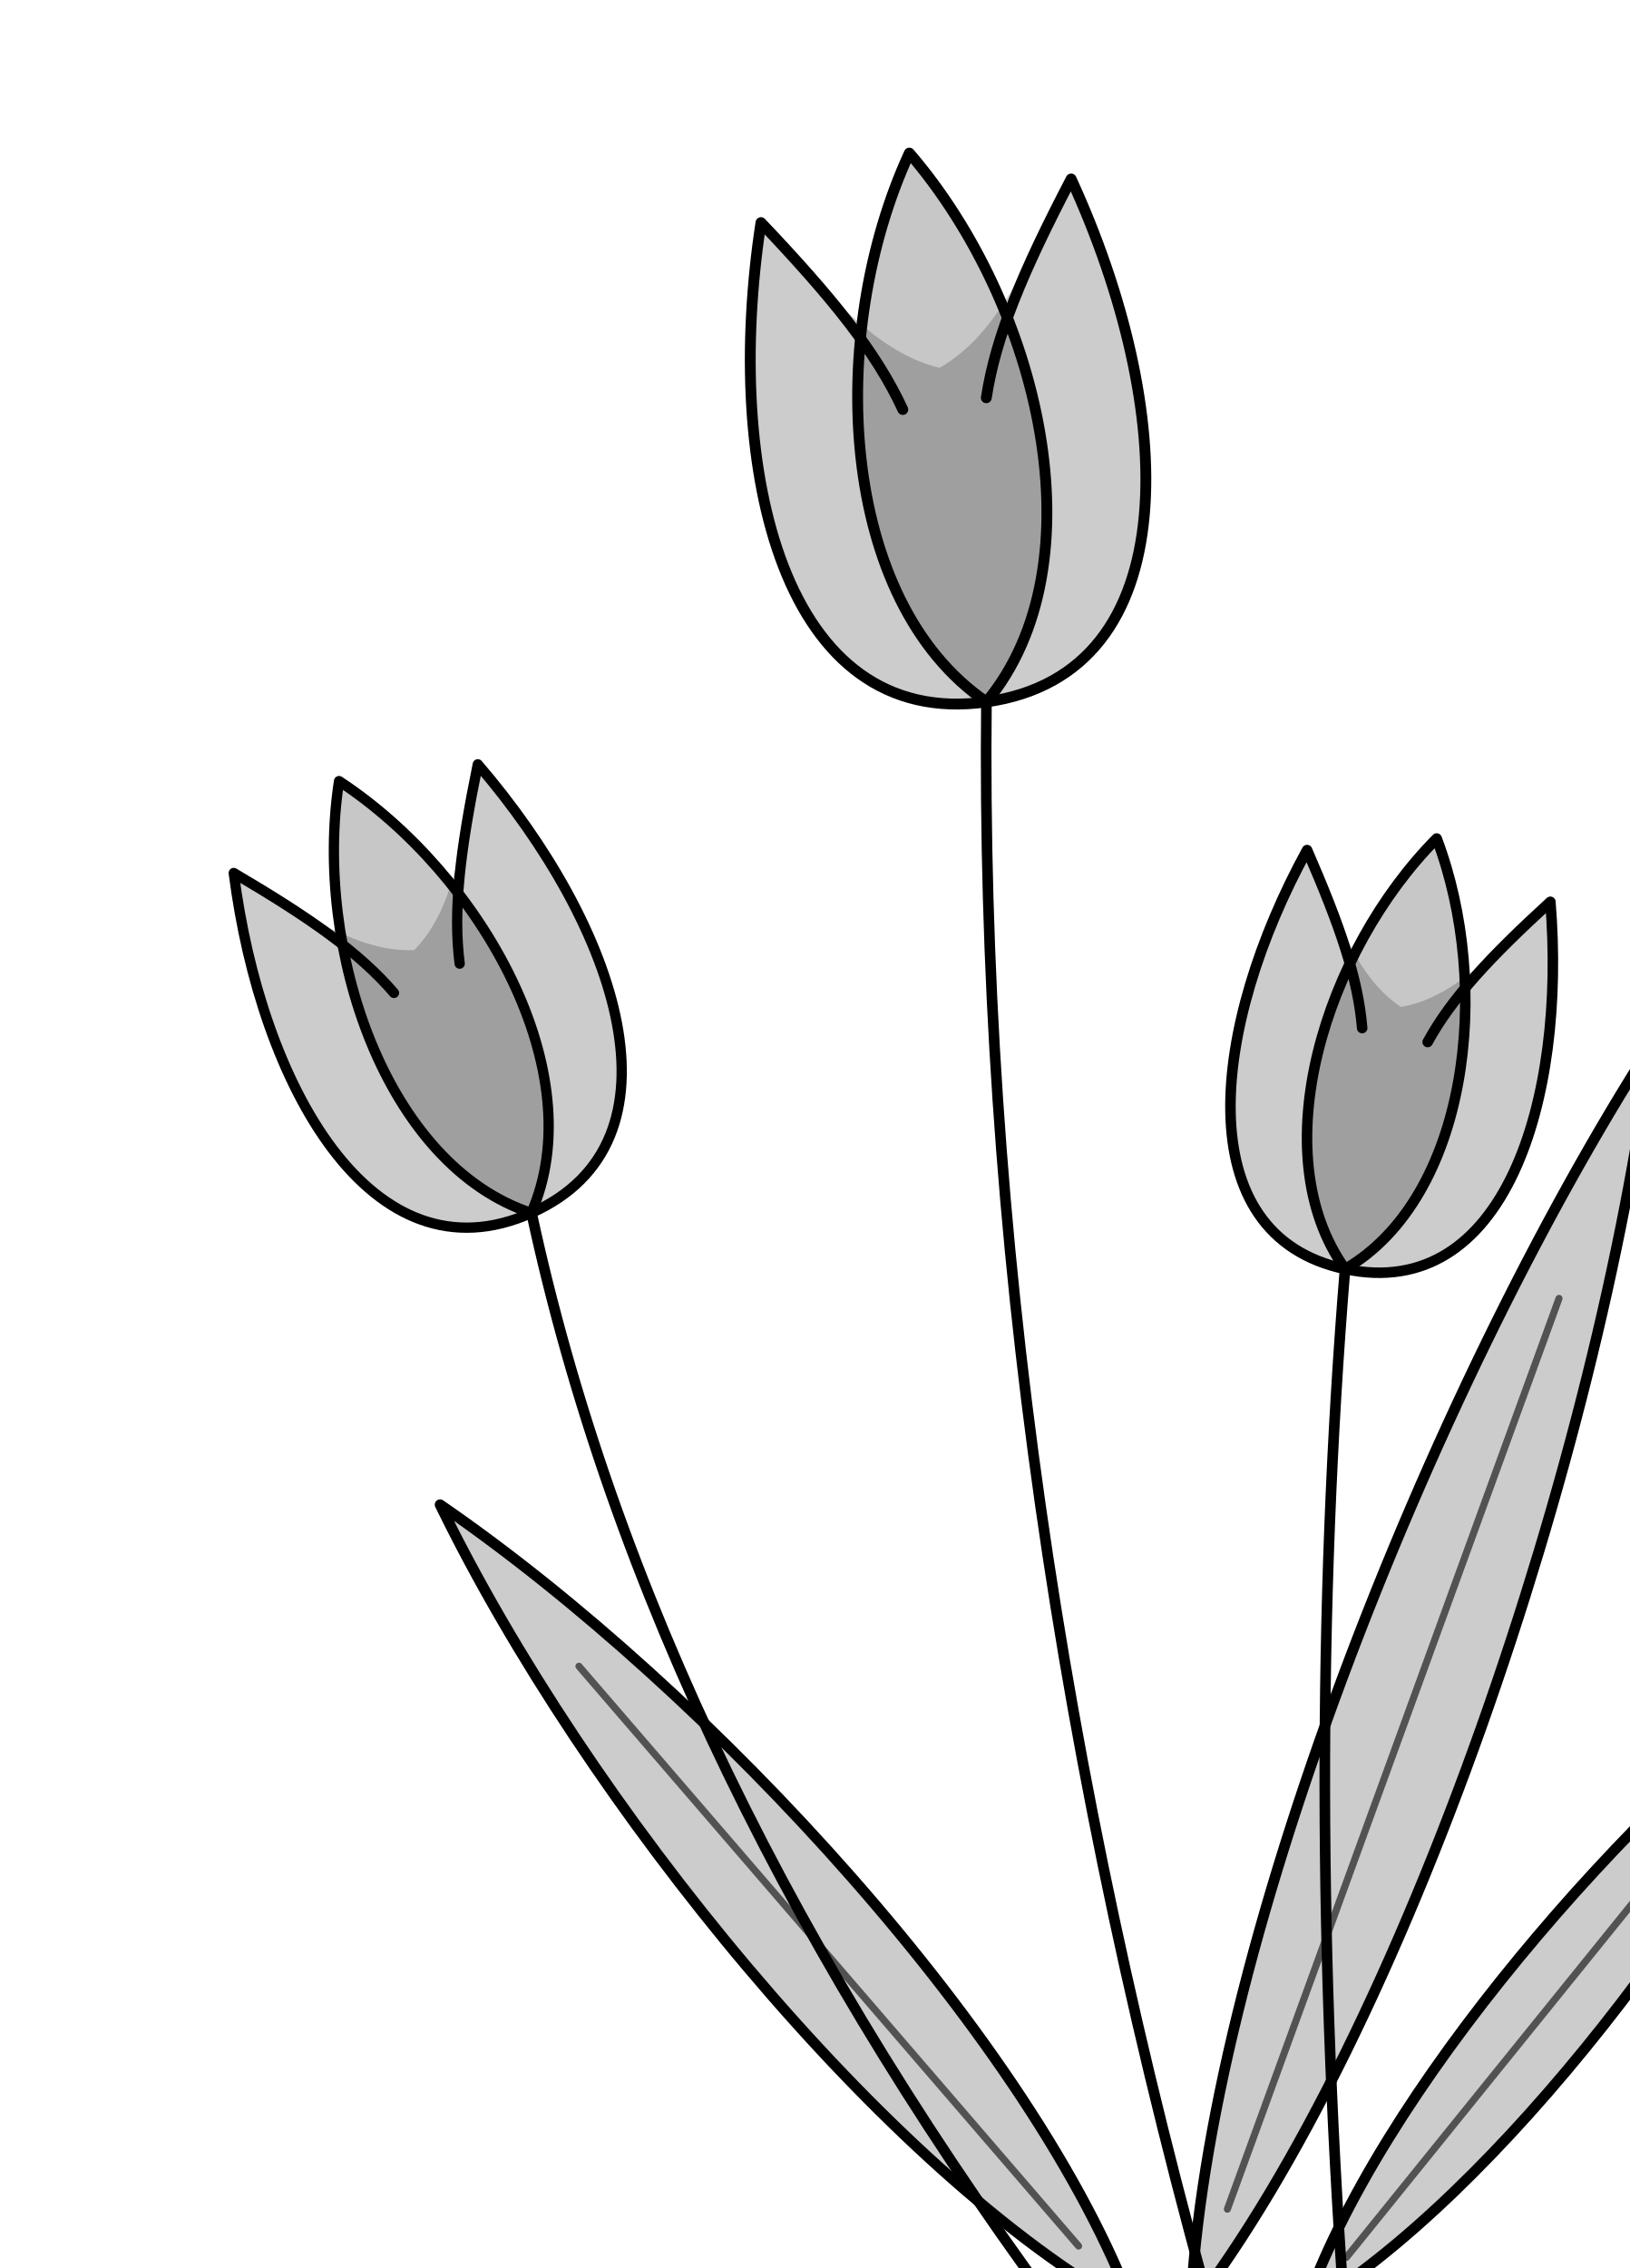
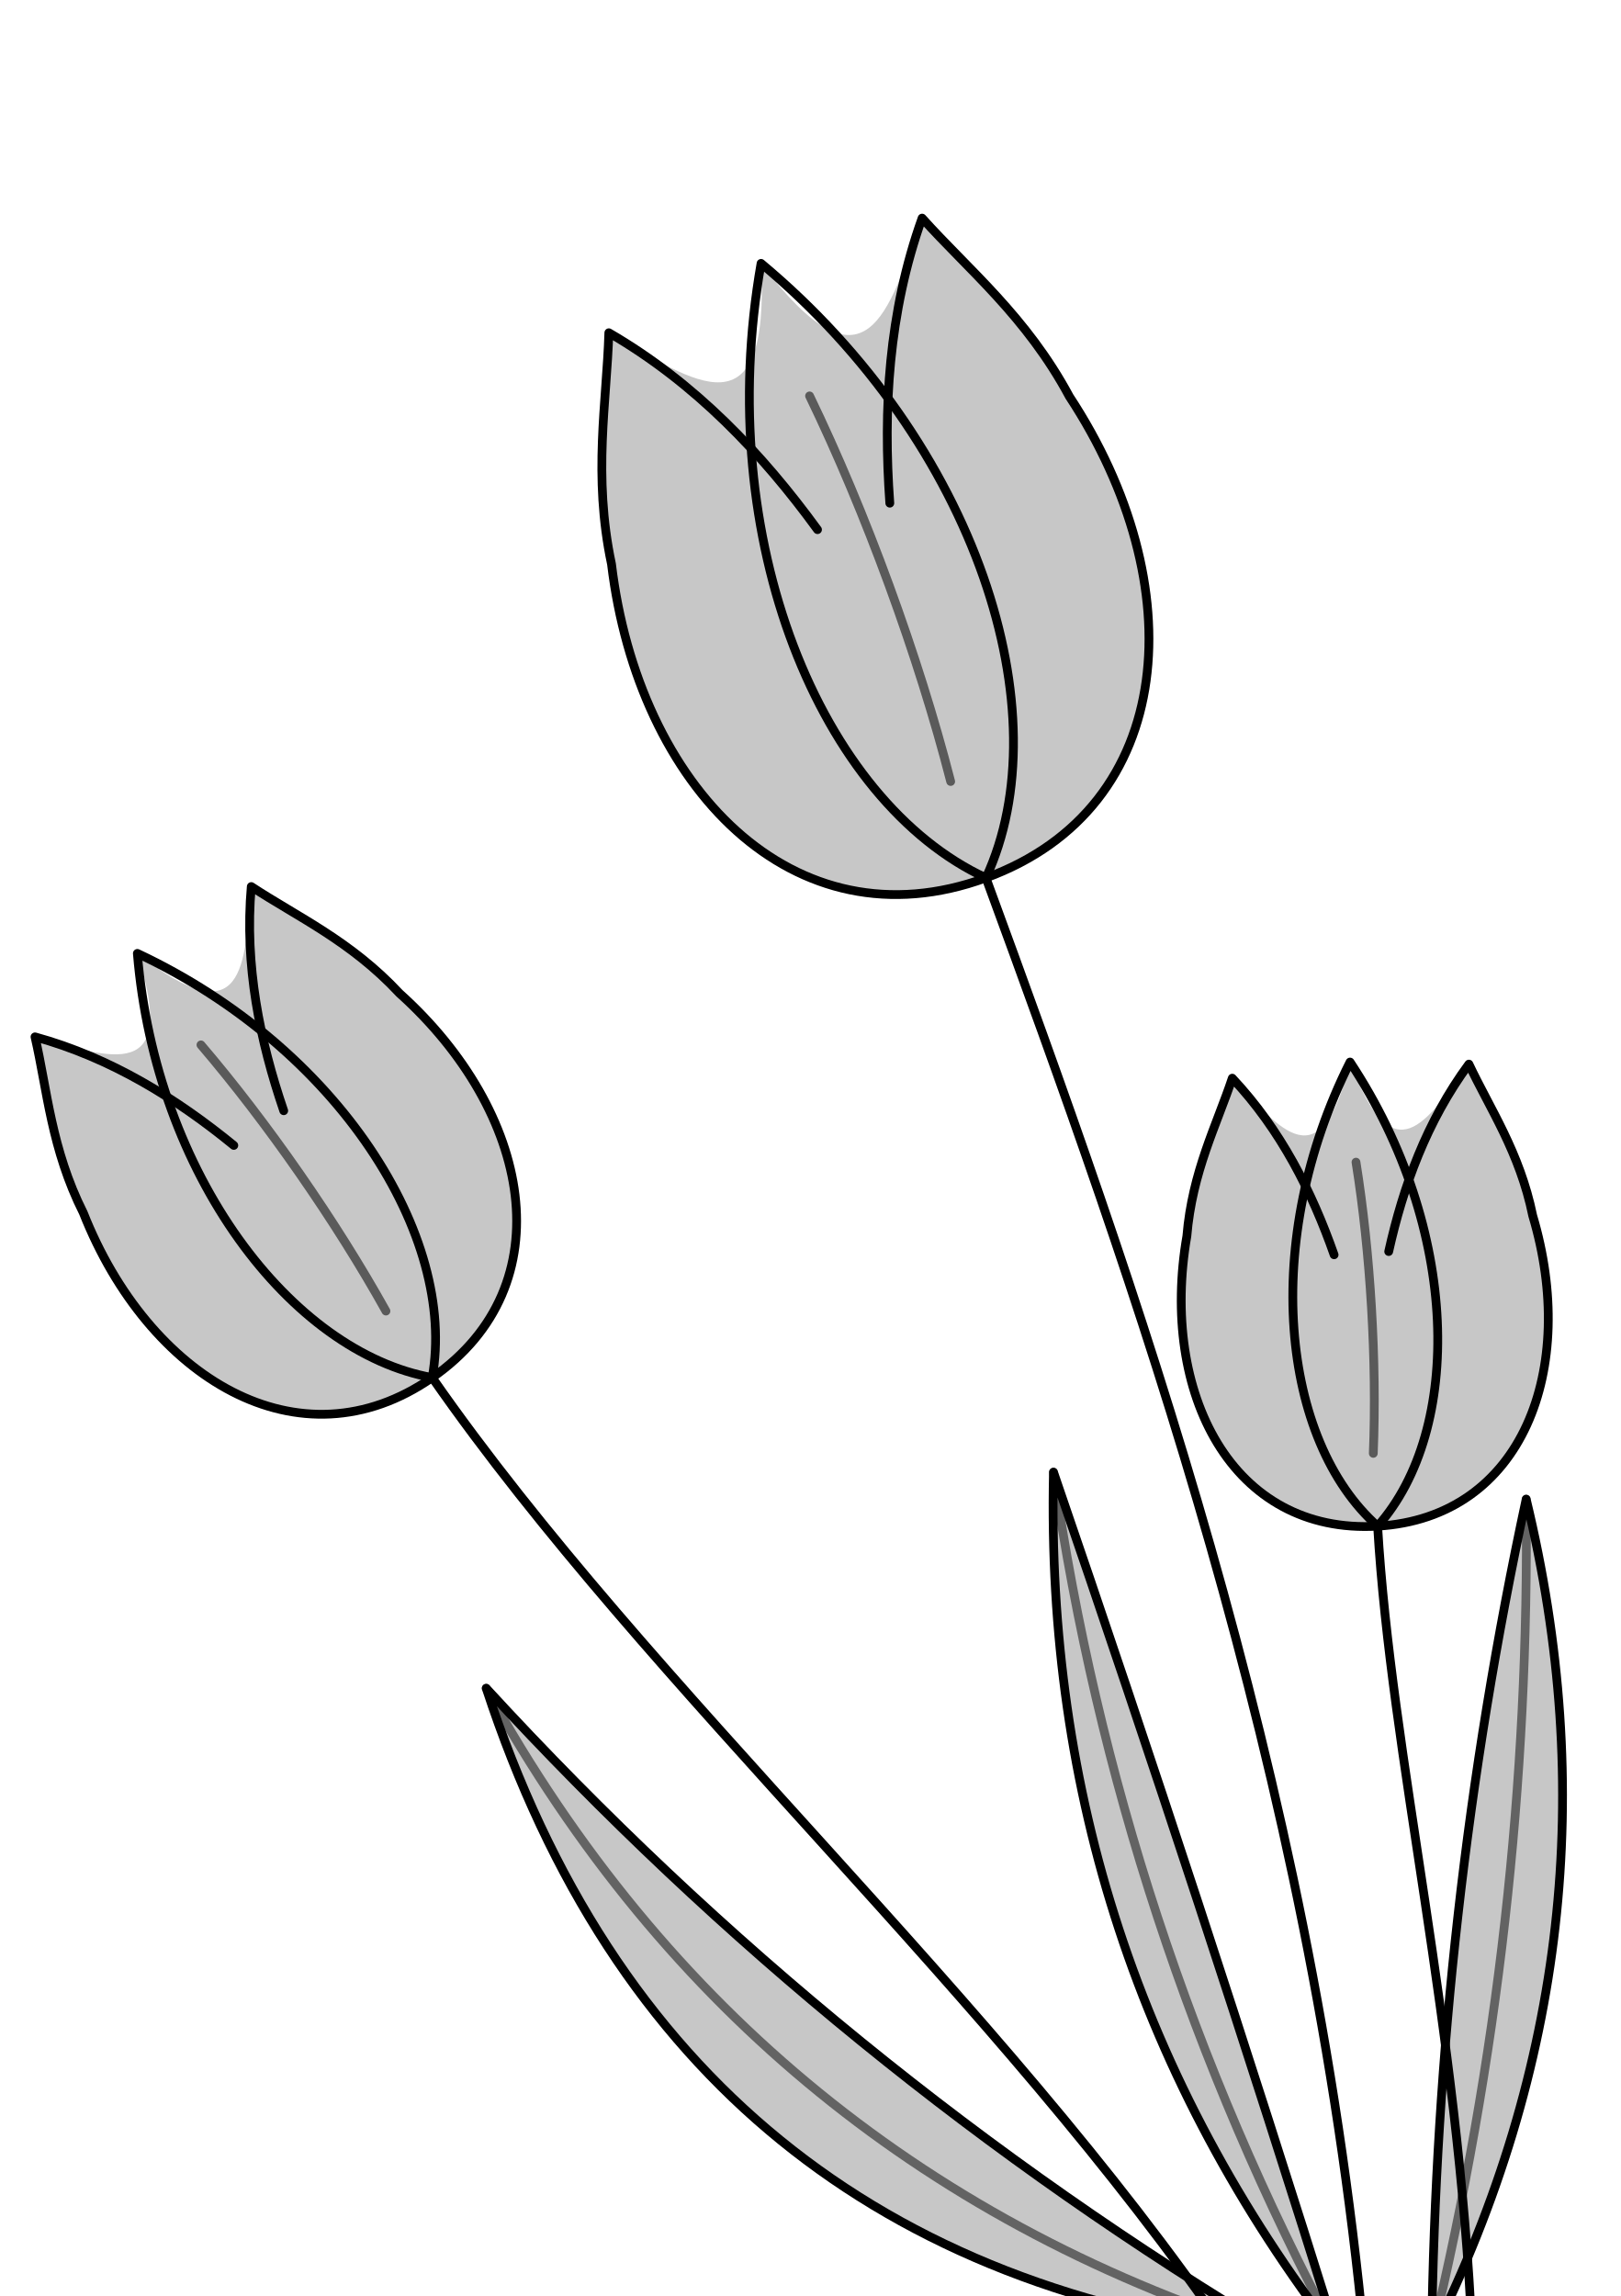
- <svg xmlns="http://www.w3.org/2000/svg" viewBox="0 0 230 320">
-   <g transform="translate(230 0) scale(-1 1)">
-     <g fill="none" stroke="#000" stroke-width="1.5" stroke-linecap="round" stroke-linejoin="round">
-       <path d="M90.8,99Q92,210 58,330M155,171.1Q138,250 78,330M40.2,179.1Q46,250 40,330" />
-       <path fill="#000" fill-opacity=".2" d="M62,326C31.7,286.5 4.5,205.4 -3,147.5C28.5,196.7 59.8,276.2 62,326ZM70,326C83.9,288.4 129.5,238.7 167.9,212.3C147.5,254.2 105.1,306.7 70,326ZM46,326C18.6,309.6 -14,266.5 -29.4,232.6C0.5,254.8 35.7,295.7 46,326Z" />
-       <path stroke-width="1" stroke-opacity=".6" d="M56.8,311.7L10,183.2M77.8,316.9L148.3,235.1M40,318.5L-14.3,251.3" />
-       <g transform="translate(96 62) rotate(8) scale(1.7)" stroke-width="0.9">
-         <path d="M0,22C-17,22 -19,0 -13,-20C-8,-13 -5,-8 0,-6C5,-8 8,-13 13,-20C19,0 17,22 0,22Z" fill="#000" fill-opacity=".2" stroke="none" />
-         <path d="M0,22C-17,22 -19,0 -13,-20C-8,-13 -5,-8 -3.5,-3M0,22C17,22 19,0 13,-20C8,-13 5,-8 3.5,-3" />
-         <path d="M0,22C-11,12 -9,-10 0,-24C9,-10 11,12 0,22Z" fill="#000" fill-opacity=".22" />
+ <svg xmlns="http://www.w3.org/2000/svg" width="240" height="340" viewBox="0 0 240 340">
+   <g transform="translate(240 0) scale(-1 1)">
+     <g fill="#000" fill-opacity="0.22">
+       <path d="M50,346Q139.8,335.9 168,250Q116,306.6 50,346Z" />
+       <path d="M28,346Q27.2,283.3 14,222Q-1.6,286.5 28,346Z" />
+       <path d="M42,346Q85.6,289.4 84,218Q62.1,281.7 42,346Z" />
+       <path transform="translate(94 130) rotate(20.1) scale(1.9) translate(0 -24)" d="M0,24C-16,24 -23,8 -19,-9C-18,-16 -15,-21 -13,-26C-8,-20 -4,-14 0,-27C4,-14 8,-20 13,-26C15,-21 18,-16 19,-9C23,8 16,24 0,24Z" />
+       <path transform="translate(176 204) rotate(34.8) scale(1.5) translate(0 -24)" d="M0,24C-16,24 -23,8 -19,-9C-18,-16 -15,-21 -13,-26C-8,-20 -4,-14 0,-27C4,-14 8,-20 13,-26C15,-21 18,-16 19,-9C23,8 16,24 0,24Z" />
+       <path transform="translate(36 226) rotate(3.4) scale(1.35) translate(0 -24)" d="M0,24C-16,24 -23,8 -19,-9C-18,-16 -15,-21 -13,-26C-8,-20 -4,-14 0,-27C4,-14 8,-20 13,-26C15,-21 18,-16 19,-9C23,8 16,24 0,24Z" />
+     </g>
+     <g fill="none" stroke="#000" stroke-linecap="round" stroke-linejoin="round" stroke-width="1.3">
+       <path d="M50,346Q139.8,335.9 168,250Q116,306.6 50,346Z" />
+       <path d="M50,346Q128.3,321.8 168,250" stroke-opacity=".5" />
+       <path d="M28,346Q27.2,283.3 14,222Q-1.6,286.5 28,346Z" />
+       <path d="M28,346Q13.3,284.9 14,222" stroke-opacity=".5" />
+       <path d="M42,346Q85.6,289.4 84,218Q62.1,281.7 42,346Z" />
+       <path d="M42,346Q74.2,285.7 84,218" stroke-opacity=".5" />
+       <path d="M38,346C46,262 72,190 94,130" />
+       <g transform="translate(94 130) rotate(20.1) scale(1.9) translate(0 -24)">
+         <path vector-effect="non-scaling-stroke" d="M0,24C-16,24 -23,8 -19,-9C-18,-16 -15,-21 -13,-26C-8,-20 -5,-13 -3,-6" />
+         <path vector-effect="non-scaling-stroke" d="M0,24C16,24 23,8 19,-9C18,-16 15,-21 13,-26C8,-20 5,-13 3,-6" />
+         <path vector-effect="non-scaling-stroke" d="M0,24C-10,14 -11,-8 0,-27C11,-8 10,14 0,24Z" />
+         <path vector-effect="non-scaling-stroke" d="M0,16C-1,6 -1,-6 0,-16" stroke-opacity=".55" />
      </g>
-       <g transform="translate(168 142) rotate(24) scale(1.45)" stroke-width="1">
-         <path d="M0,22C-17,22 -19,0 -13,-20C-8,-13 -5,-8 0,-6C5,-8 8,-13 13,-20C19,0 17,22 0,22Z" fill="#000" fill-opacity=".2" stroke="none" />
-         <path d="M0,22C-17,22 -19,0 -13,-20C-8,-13 -5,-8 -3.5,-3M0,22C17,22 19,0 13,-20C8,-13 5,-8 3.5,-3" />
-         <path d="M0,22C-11,12 -9,-10 0,-24C9,-10 11,12 0,22Z" fill="#000" fill-opacity=".22" />
+       <path d="M58,346C92,296 144,250 176,204" />
+       <g transform="translate(176 204) rotate(34.8) scale(1.5) translate(0 -24)">
+         <path vector-effect="non-scaling-stroke" d="M0,24C-16,24 -23,8 -19,-9C-18,-16 -15,-21 -13,-26C-8,-20 -5,-13 -3,-6" />
+         <path vector-effect="non-scaling-stroke" d="M0,24C16,24 23,8 19,-9C18,-16 15,-21 13,-26C8,-20 5,-13 3,-6" />
+         <path vector-effect="non-scaling-stroke" d="M0,24C-10,14 -11,-8 0,-27C11,-8 10,14 0,24Z" />
+         <path vector-effect="non-scaling-stroke" d="M0,16C-1,6 -1,-6 0,-16" stroke-opacity=".55" />
      </g>
-       <g transform="translate(34 150) rotate(-12) scale(1.35)" stroke-width="1.1">
-         <path d="M0,22C-17,22 -19,0 -13,-20C-8,-13 -5,-8 0,-6C5,-8 8,-13 13,-20C19,0 17,22 0,22Z" fill="#000" fill-opacity=".2" stroke="none" />
-         <path d="M0,22C-17,22 -19,0 -13,-20C-8,-13 -5,-8 -3.5,-3M0,22C17,22 19,0 13,-20C8,-13 5,-8 3.5,-3" />
-         <path d="M0,22C-11,12 -9,-10 0,-24C9,-10 11,12 0,22Z" fill="#000" fill-opacity=".22" />
+       <path d="M22,346C24,300 34,260 36,226" />
+       <g transform="translate(36 226) rotate(3.4) scale(1.35) translate(0 -24)">
+         <path vector-effect="non-scaling-stroke" d="M0,24C-16,24 -23,8 -19,-9C-18,-16 -15,-21 -13,-26C-8,-20 -5,-13 -3,-6" />
+         <path vector-effect="non-scaling-stroke" d="M0,24C16,24 23,8 19,-9C18,-16 15,-21 13,-26C8,-20 5,-13 3,-6" />
+         <path vector-effect="non-scaling-stroke" d="M0,24C-10,14 -11,-8 0,-27C11,-8 10,14 0,24Z" />
+         <path vector-effect="non-scaling-stroke" d="M0,16C-1,6 -1,-6 0,-16" stroke-opacity=".55" />
      </g>
    </g>
  </g>
</svg>
